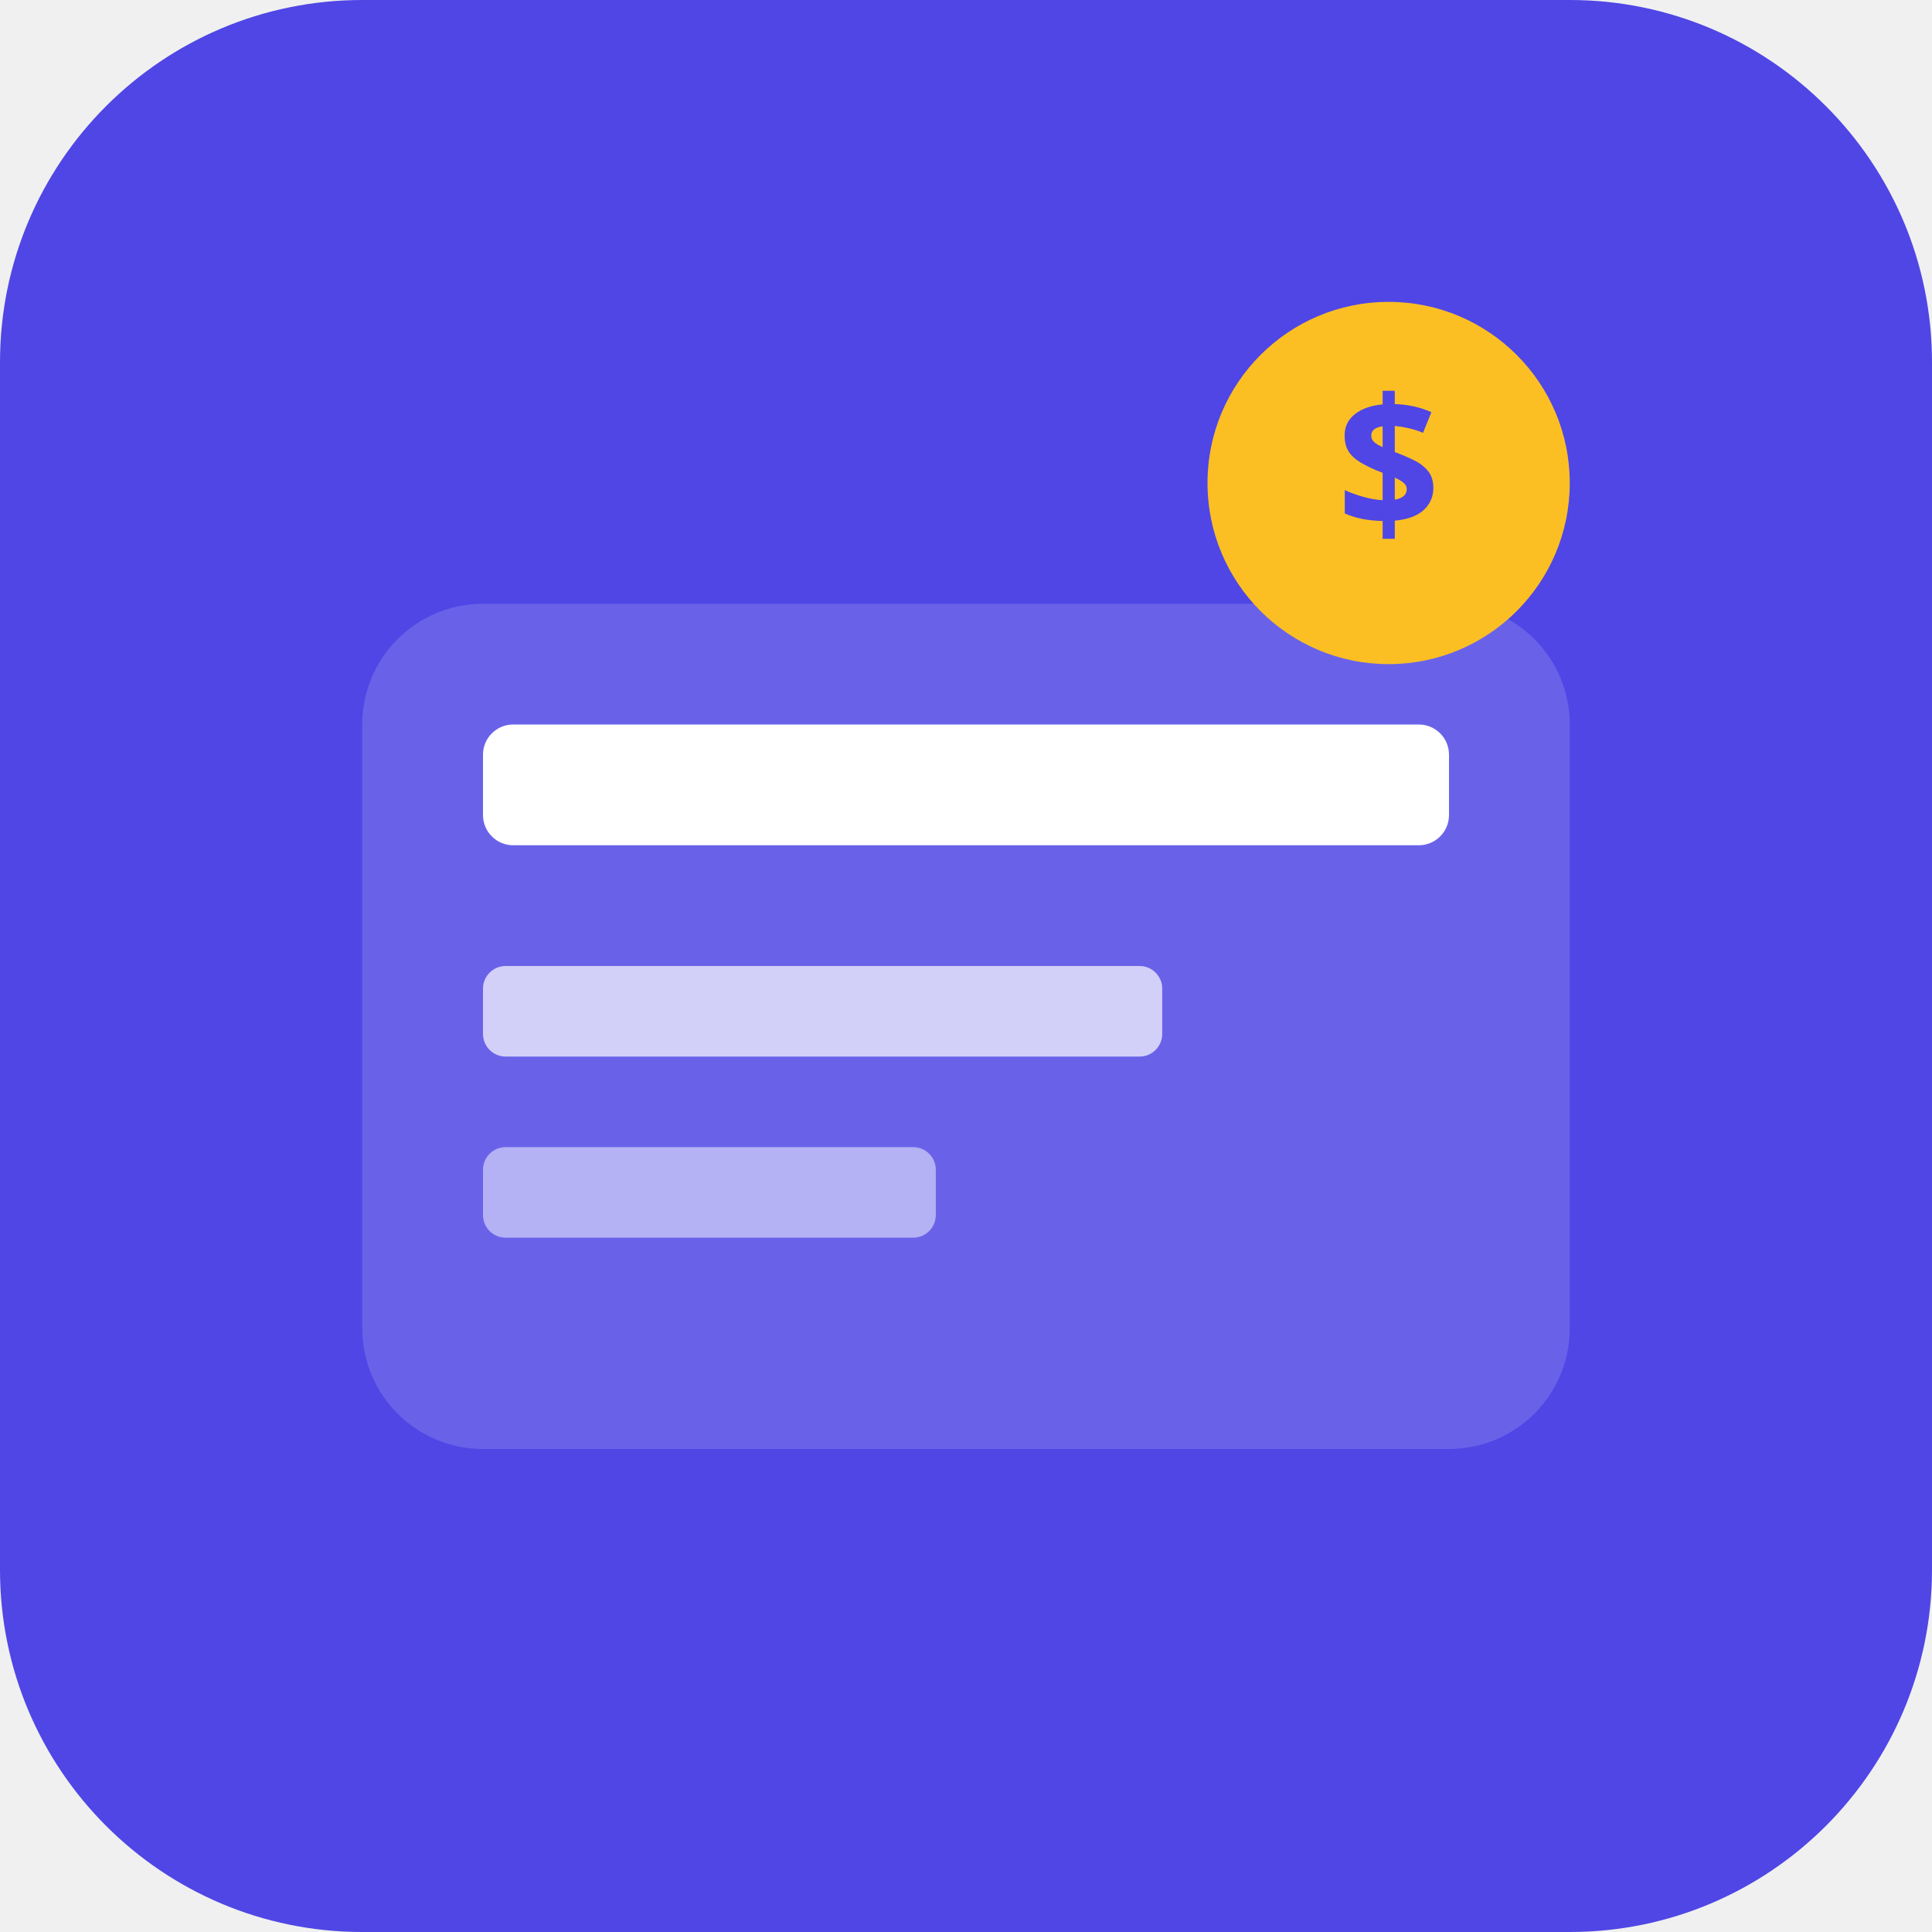
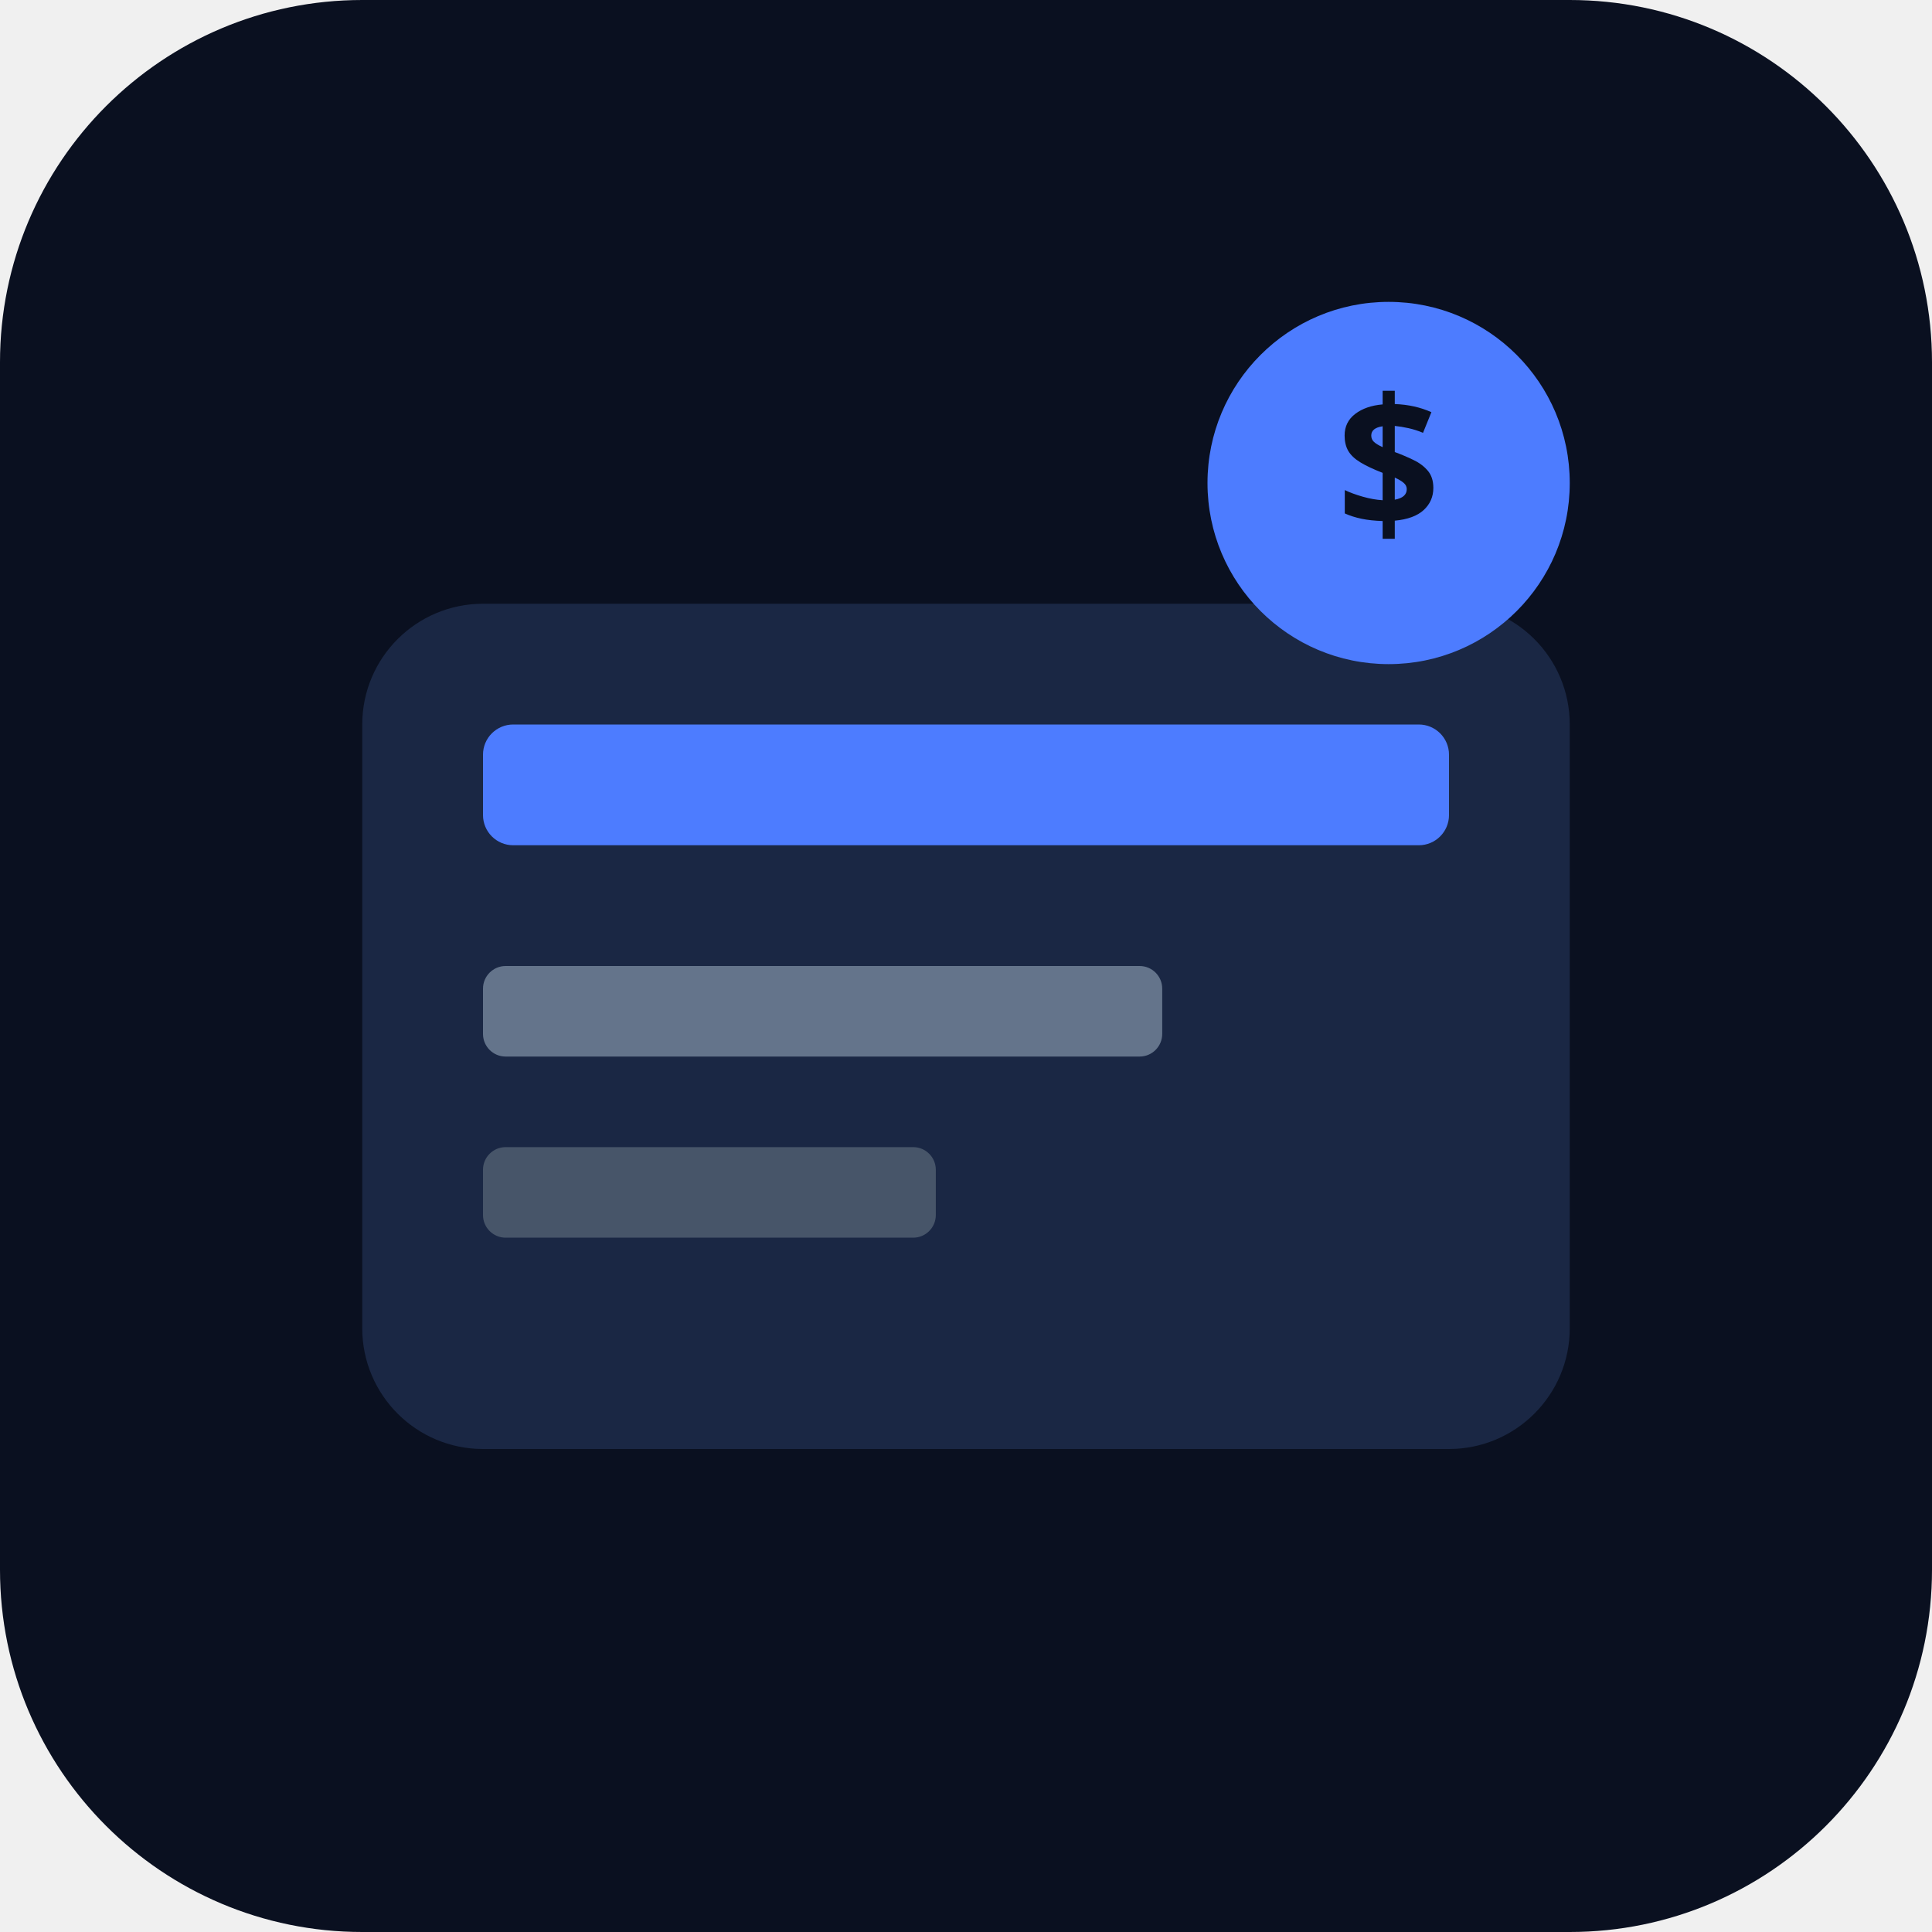
<svg xmlns="http://www.w3.org/2000/svg" viewBox="0 0 512 512" fill="none">
-   <rect width="512" height="512" rx="96" fill="#4f46e5" />
-   <rect x="96" y="160" width="320" height="224" rx="32" fill="white" fill-opacity="0.15" />
-   <rect x="128" y="192" width="256" height="32" rx="8" fill="white" />
-   <rect x="128" y="256" width="180" height="24" rx="6" fill="white" fill-opacity="0.7" />
-   <rect x="128" y="304" width="120" height="24" rx="6" fill="white" fill-opacity="0.5" />
-   <circle cx="368" cy="128" r="48" fill="#fbbf24" />
-   <text x="368" y="140" text-anchor="middle" font-size="48" font-family="system-ui" fill="#4f46e5" font-weight="bold">$</text>
+   <rect width="512" height="512" rx="96" fill="#0a1020" />
+   <rect x="96" y="160" width="320" height="224" rx="32" fill="#1a2744" />
+   <rect x="128" y="192" width="256" height="32" rx="8" fill="#4d7cff" />
+   <rect x="128" y="256" width="180" height="24" rx="6" fill="#64748b" />
+   <rect x="128" y="304" width="120" height="24" rx="6" fill="#475569" />
+   <circle cx="368" cy="128" r="48" fill="#4d7cff" />
+   <text x="368" y="140" text-anchor="middle" font-size="48" font-family="system-ui" fill="#0a1020" font-weight="bold">$</text>
</svg>
